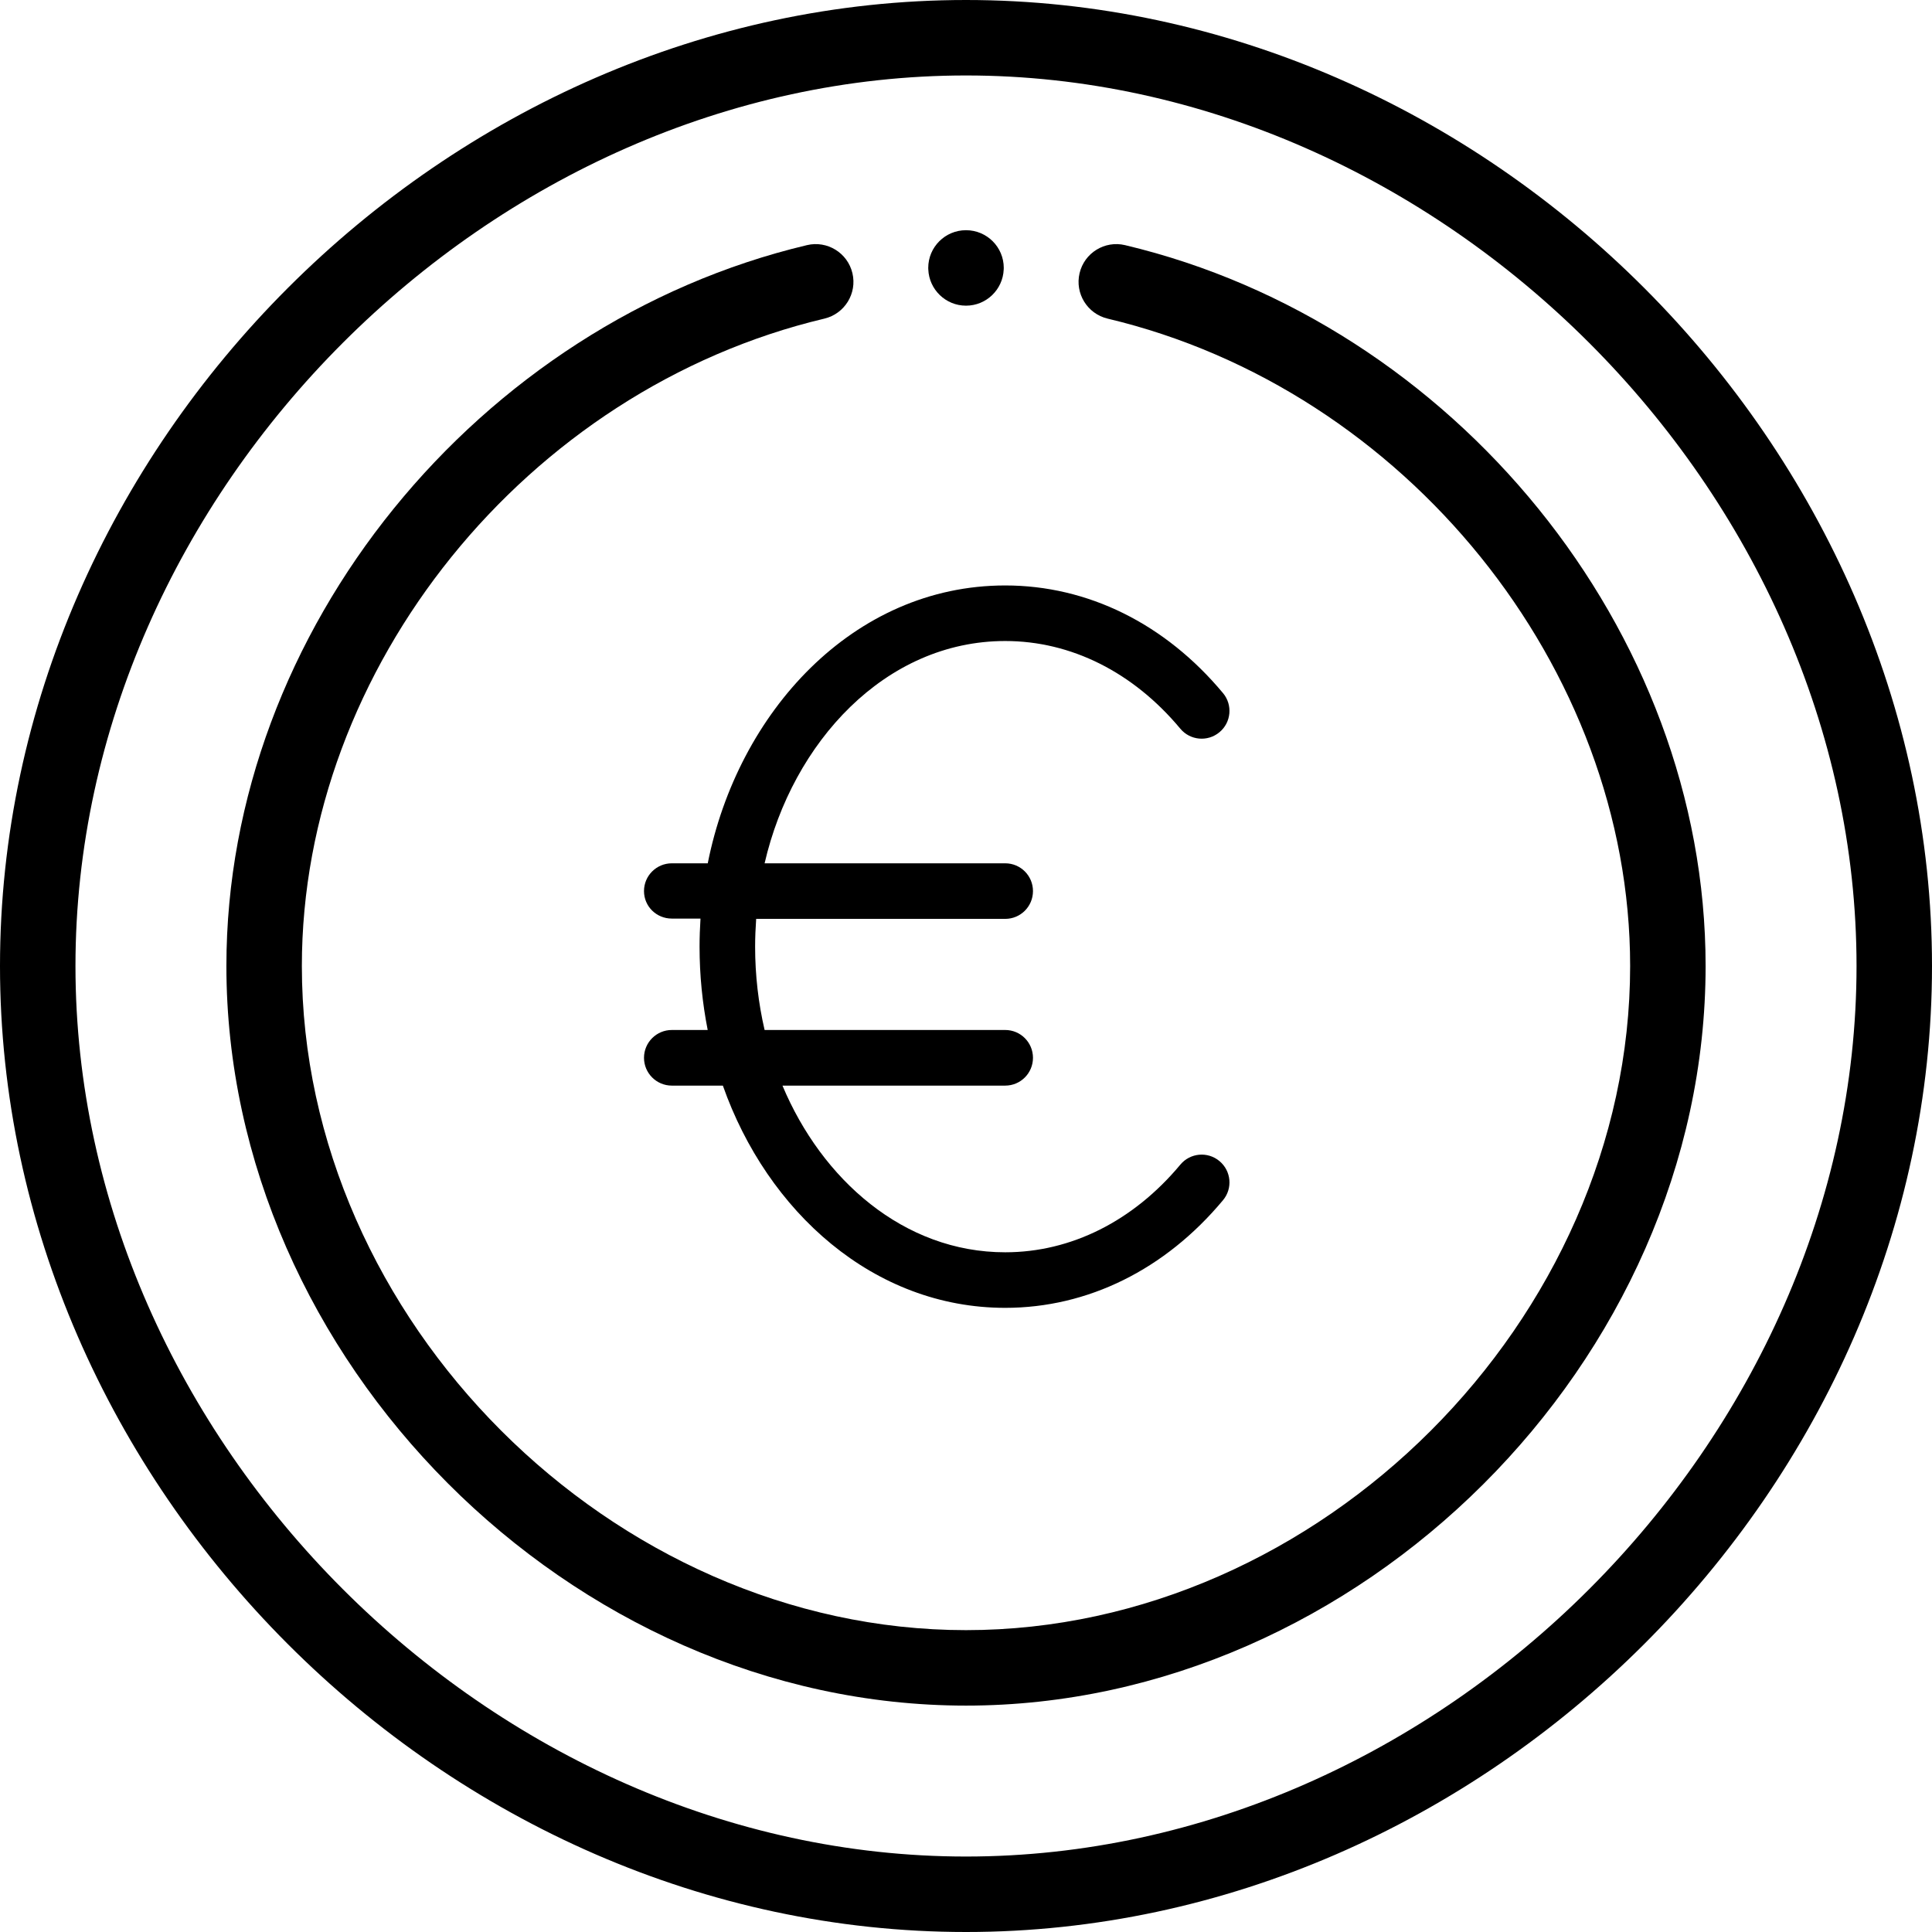
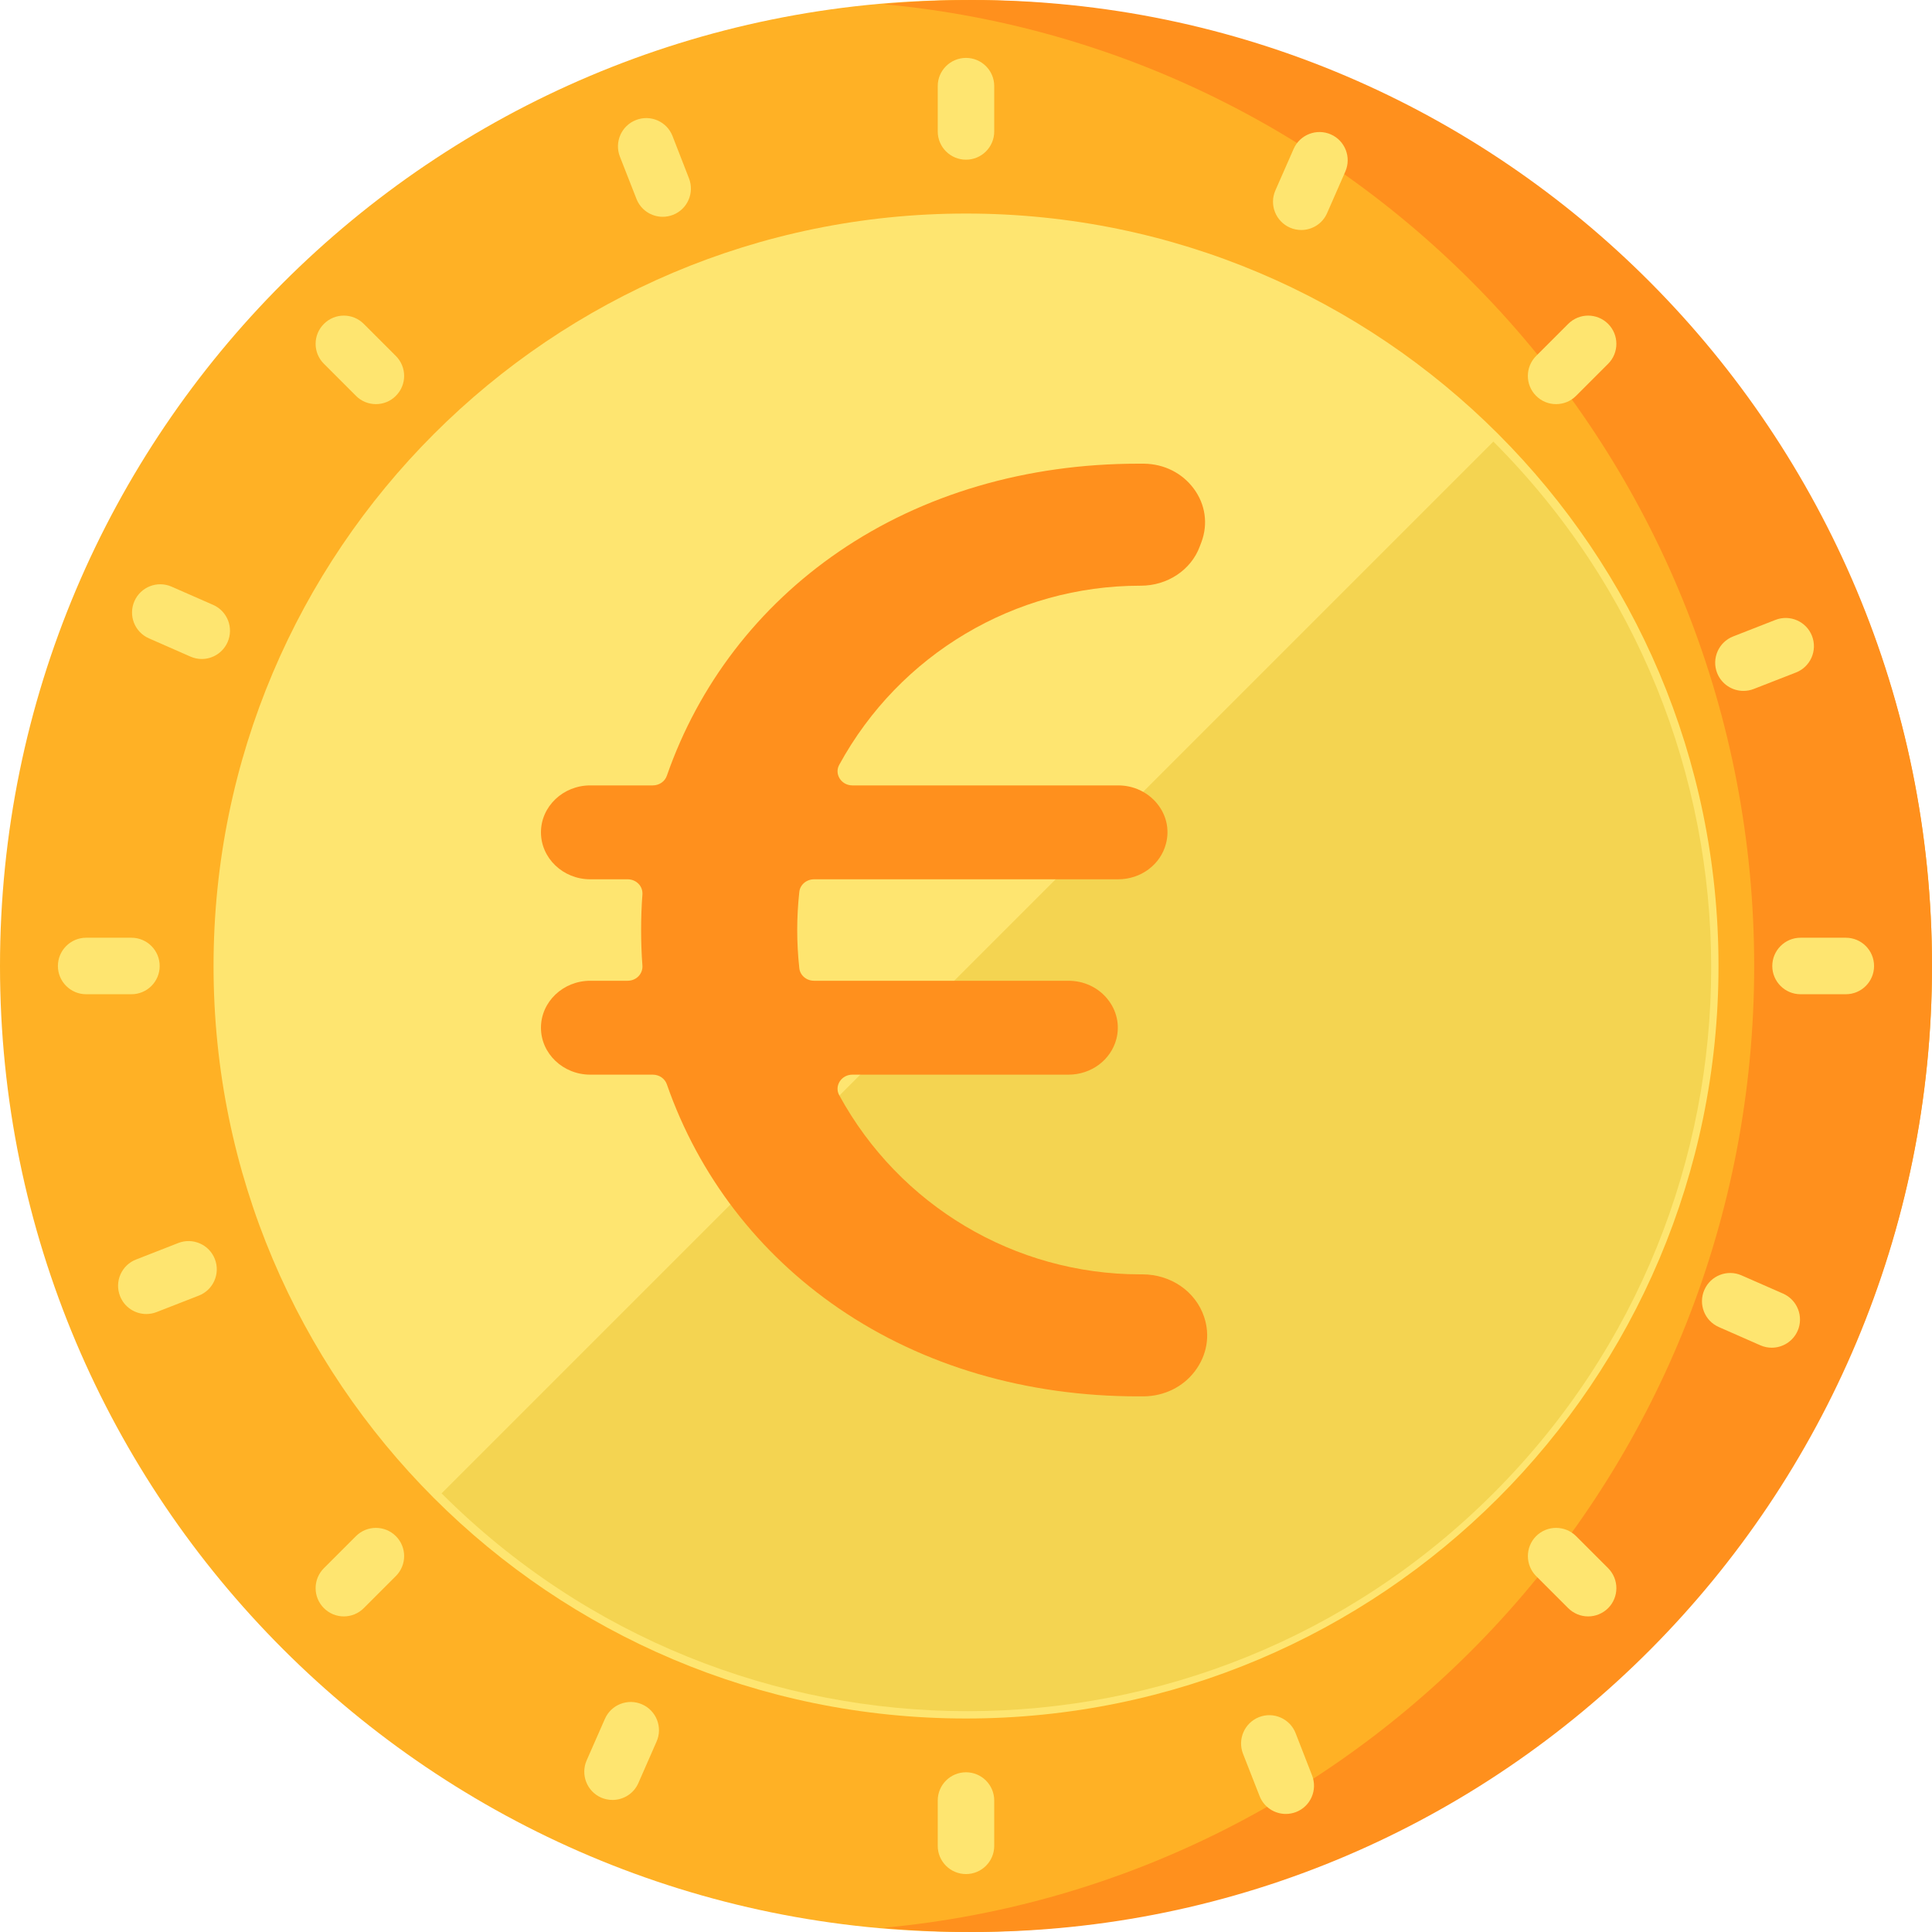
- <svg xmlns="http://www.w3.org/2000/svg" width="33px" height="33px" viewBox="0 0 33 33" version="1.1">
-   <g id="Investment_flow_start" transform="translate(-733, -277)" fill-rule="nonzero">
-     <g id="Group-7" transform="translate(354, 107)">
-       <g id="euro" transform="translate(379, 170)">
-         <path d="M17.17,10.949 C18.294,10.949 19.356,11.481 20.161,12.447 C20.329,12.648 20.628,12.675 20.829,12.507 C21.031,12.34 21.058,12.04 20.89,11.839 C19.902,10.653 18.58,10 17.17,10 C14.57,10 12.6,12.171 12.089,14.746 L11.475,14.746 C11.213,14.746 11,14.958 11,15.22 C11,15.483 11.213,15.69 11.475,15.69 L11.965,15.69 C11.955,15.848 11.949,16.011 11.949,16.17 C11.949,16.655 11.997,17.132 12.088,17.593 L11.475,17.593 C11.213,17.593 11,17.806 11,18.068 C11,18.33 11.213,18.543 11.475,18.543 L12.347,18.543 C13.105,20.696 14.923,22.339 17.17,22.339 C18.58,22.339 19.902,21.686 20.89,20.5 C21.058,20.299 21.031,20 20.829,19.832 C20.628,19.664 20.329,19.691 20.161,19.893 C19.356,20.858 18.294,21.39 17.17,21.39 C15.433,21.39 14.036,20.143 13.365,18.543 L17.17,18.543 C17.432,18.543 17.644,18.33 17.644,18.068 C17.644,17.806 17.432,17.593 17.17,17.593 L13.06,17.593 C12.954,17.136 12.898,16.658 12.898,16.17 C12.898,16.011 12.905,15.852 12.916,15.695 L17.17,15.695 C17.432,15.695 17.644,15.483 17.644,15.22 C17.644,14.958 17.432,14.746 17.17,14.746 L13.06,14.746 C13.536,12.681 15.12,10.949 17.17,10.949 Z" id="Shape" />
-         <g id="Group-10">
-           <path d="M16.5,5.221 C16.847,5.221 17.13,4.946 17.144,4.603 C17.145,4.594 17.145,4.585 17.145,4.576 C17.145,4.22 16.856,3.932 16.5,3.932 C16.144,3.932 15.855,4.22 15.855,4.576 C15.855,4.585 15.855,4.594 15.856,4.603 C15.87,4.946 16.153,5.221 16.5,5.221 Z" id="Shape" />
-           <path d="M16.5,33 C25.363,33 33,25.413 33,16.5 C33,7.636 25.412,0 16.5,0 C7.619,0 0,7.609 0,16.5 C0,25.364 7.588,33 16.5,33 Z M16.5,1.289 C24.603,1.289 31.711,8.397 31.711,16.5 C31.711,24.603 24.603,31.711 16.5,31.711 C8.397,31.711 1.289,24.603 1.289,16.5 C1.289,8.397 8.397,1.289 16.5,1.289 Z" id="Shape" />
-           <path d="M16.5,29.133 C23.216,29.133 29.133,23.261 29.133,16.5 C29.133,10.761 24.825,5.519 19.216,4.187 C18.87,4.105 18.522,4.319 18.44,4.666 C18.358,5.012 18.572,5.359 18.918,5.442 C24.007,6.65 27.844,11.404 27.844,16.5 C27.844,22.543 22.543,27.844 16.5,27.844 C10.457,27.844 5.156,22.543 5.156,16.5 C5.156,11.404 8.993,6.65 14.082,5.442 C14.428,5.359 14.642,5.012 14.56,4.666 C14.478,4.319 14.13,4.105 13.784,4.187 C8.18,5.518 3.867,10.757 3.867,16.5 C3.867,23.216 9.739,29.133 16.5,29.133 Z" id="Shape" />
+ <svg xmlns="http://www.w3.org/2000/svg" width="25px" height="25px" viewBox="0 0 25 25" version="1.1">
+   <g stroke="none" stroke-width="1" fill="none" fill-rule="evenodd">
+     <g transform="translate(-709, -20)">
+       <g transform="translate(557, 20)">
+         <g transform="translate(152, 0)">
+           <g>
+             <circle id="Oval" fill="#FFB125" cx="12.5" cy="12.5" r="12.5" />
+             <path d="M12.579,0 C12.191,0 11.808,0.019 11.429,0.054 C17.749,0.638 22.699,5.987 22.699,12.5 C22.699,19.013 17.749,24.362 11.429,24.946 C11.808,24.981 12.191,25 12.579,25 C19.439,25 25,19.404 25,12.5 C25,5.596 19.439,0 12.579,0 Z" id="Path" fill="#FF901D" />
+             <g transform="translate(0.714286, 0.714286)" fill="#FEE570">
+               <circle id="Oval" cx="11.786" cy="11.786" r="9.737" />
+               <path d="M11.786,1.352 C11.584,1.352 11.42,1.189 11.42,0.987 L11.42,0.4 C11.42,0.198 11.584,0.035 11.786,0.035 C11.987,0.035 12.151,0.198 12.151,0.4 L12.151,0.987 C12.151,1.189 11.987,1.352 11.786,1.352 Z" id="Path" />
+               <path d="M11.786,23.536 C11.584,23.536 11.42,23.373 11.42,23.171 L11.42,22.584 C11.42,22.382 11.584,22.219 11.786,22.219 C11.987,22.219 12.151,22.382 12.151,22.584 L12.151,23.171 C12.151,23.373 11.987,23.536 11.786,23.536 Z" id="Path" />
+               <path d="M23.171,12.151 L22.584,12.151 C22.383,12.151 22.219,11.987 22.219,11.786 C22.219,11.584 22.383,11.42 22.584,11.42 L23.171,11.42 C23.373,11.42 23.536,11.584 23.536,11.786 C23.536,11.987 23.373,12.151 23.171,12.151 Z" id="Path" />
+               <path d="M0.987,12.151 L0.4,12.151 C0.199,12.151 0.035,11.987 0.035,11.786 C0.035,11.584 0.199,11.42 0.4,11.42 L0.987,11.42 C1.189,11.42 1.352,11.584 1.352,11.786 C1.352,11.987 1.189,12.151 0.987,12.151 Z" id="Path" />
+               <path d="M19.421,4.515 C19.328,4.515 19.234,4.48 19.163,4.408 C19.02,4.266 19.021,4.034 19.163,3.892 L19.578,3.477 C19.721,3.334 19.952,3.334 20.095,3.477 C20.237,3.619 20.237,3.851 20.095,3.993 L19.68,4.408 C19.608,4.48 19.515,4.515 19.421,4.515 Z" id="Path" />
+               <path d="M3.735,20.202 C3.641,20.202 3.548,20.166 3.477,20.095 C3.334,19.952 3.334,19.721 3.477,19.578 L3.892,19.163 C4.034,19.021 4.266,19.021 4.408,19.163 C4.551,19.306 4.551,19.537 4.408,19.68 L3.993,20.095 C3.922,20.166 3.828,20.202 3.735,20.202 Z" id="Path" />
+               <path d="M19.836,20.202 C19.743,20.202 19.65,20.166 19.578,20.095 L19.163,19.68 C19.021,19.537 19.021,19.306 19.163,19.163 C19.306,19.021 19.537,19.021 19.68,19.163 L20.095,19.578 C20.237,19.721 20.237,19.952 20.095,20.095 C20.023,20.166 19.93,20.202 19.836,20.202 Z" id="Path" />
+               <path d="M4.15,4.515 C4.057,4.515 3.963,4.48 3.892,4.408 L3.477,3.993 C3.334,3.851 3.334,3.619 3.477,3.477 C3.619,3.334 3.851,3.334 3.993,3.477 L4.408,3.892 C4.551,4.034 4.551,4.266 4.408,4.408 C4.337,4.48 4.243,4.515 4.15,4.515 Z" id="Path" />
+               <path d="M16.124,2.262 C16.075,2.262 16.025,2.252 15.977,2.231 C15.793,2.15 15.708,1.935 15.789,1.75 L16.025,1.213 C16.106,1.028 16.322,0.944 16.507,1.025 C16.691,1.106 16.775,1.321 16.694,1.506 L16.458,2.044 C16.398,2.181 16.264,2.262 16.124,2.262 Z" id="Path" />
+               <path d="M7.211,22.577 C7.162,22.577 7.113,22.567 7.065,22.547 C6.88,22.465 6.796,22.25 6.877,22.065 L7.113,21.528 C7.194,21.343 7.41,21.259 7.594,21.34 C7.779,21.421 7.863,21.637 7.782,21.821 L7.546,22.359 C7.486,22.496 7.352,22.577 7.211,22.577 Z" id="Path" />
+               <path d="M22.212,16.725 C22.163,16.725 22.113,16.715 22.065,16.694 L21.528,16.458 C21.343,16.377 21.259,16.162 21.34,15.977 C21.421,15.792 21.636,15.708 21.821,15.789 L22.359,16.025 C22.543,16.106 22.628,16.322 22.547,16.507 C22.486,16.644 22.352,16.725 22.212,16.725 Z" id="Path" />
+               <path d="M1.897,7.813 C1.848,7.813 1.798,7.803 1.75,7.782 L1.213,7.546 C1.028,7.465 0.944,7.25 1.025,7.065 C1.106,6.88 1.321,6.796 1.506,6.877 L2.044,7.113 C2.228,7.194 2.312,7.409 2.231,7.594 C2.171,7.731 2.037,7.813 1.897,7.813 Z" id="Path" />
+               <path d="M21.846,8.226 C21.7,8.226 21.562,8.138 21.505,7.994 C21.432,7.806 21.525,7.594 21.713,7.521 L22.26,7.307 C22.448,7.234 22.66,7.327 22.733,7.515 C22.806,7.703 22.713,7.915 22.525,7.988 L21.979,8.201 C21.935,8.218 21.89,8.226 21.846,8.226 Z" id="Path" />
+               <path d="M1.179,16.289 C1.033,16.289 0.895,16.201 0.839,16.057 C0.765,15.869 0.858,15.657 1.046,15.584 L1.593,15.37 C1.781,15.297 1.993,15.39 2.066,15.578 C2.139,15.766 2.046,15.978 1.858,16.051 L1.312,16.264 C1.268,16.281 1.223,16.289 1.179,16.289 Z" id="Path" />
+               <path d="M15.924,22.758 C15.778,22.758 15.64,22.67 15.584,22.525 L15.37,21.979 C15.297,21.791 15.39,21.579 15.578,21.505 C15.766,21.432 15.978,21.525 16.051,21.713 L16.264,22.26 C16.337,22.448 16.245,22.66 16.057,22.733 C16.013,22.75 15.968,22.758 15.924,22.758 Z" id="Path" />
+               <path d="M7.861,2.091 C7.715,2.091 7.577,2.003 7.521,1.858 L7.307,1.312 C7.234,1.124 7.327,0.912 7.515,0.839 C7.703,0.765 7.915,0.858 7.988,1.046 L8.201,1.593 C8.274,1.781 8.182,1.993 7.994,2.066 C7.95,2.083 7.905,2.091 7.861,2.091 Z" id="Path" />
+             </g>
+             <path d="M19.324,19.324 C23.082,15.566 23.082,9.473 19.324,5.714 L5.714,19.324 C9.473,23.082 15.566,23.082 19.324,19.324 Z" id="Path" fill="#F4D451" />
+           </g>
+           <path d="M14.729,18.069 C13.282,18.069 11.943,17.675 10.855,16.931 C9.811,16.216 9.041,15.213 8.629,14.031 C8.603,13.956 8.53,13.906 8.447,13.906 L7.638,13.906 C7.286,13.906 7,13.633 7,13.299 C7,12.964 7.286,12.691 7.638,12.691 L8.122,12.691 C8.175,12.691 8.226,12.67 8.262,12.633 C8.298,12.596 8.316,12.546 8.313,12.496 C8.301,12.342 8.296,12.187 8.296,12.034 C8.296,11.882 8.301,11.727 8.313,11.573 C8.316,11.522 8.298,11.472 8.262,11.436 C8.226,11.399 8.175,11.378 8.122,11.378 L7.638,11.378 C7.286,11.378 7,11.105 7,10.77 C7,10.436 7.286,10.163 7.638,10.163 L8.447,10.163 C8.53,10.163 8.603,10.113 8.629,10.038 C9.041,8.856 9.811,7.853 10.855,7.138 C11.943,6.394 13.282,6 14.729,6 C14.753,6 14.778,6 14.802,6 C15.063,6.003 15.298,6.121 15.448,6.324 C15.598,6.527 15.634,6.779 15.547,7.013 L15.525,7.071 C15.413,7.375 15.107,7.579 14.762,7.579 L14.754,7.579 C13.132,7.579 11.64,8.467 10.86,9.896 C10.828,9.953 10.831,10.02 10.866,10.075 C10.901,10.13 10.962,10.163 11.03,10.163 L14.469,10.163 C14.666,10.163 14.849,10.248 14.971,10.396 C15.093,10.544 15.136,10.733 15.088,10.916 C15.018,11.188 14.763,11.378 14.469,11.378 L10.534,11.378 C10.436,11.378 10.353,11.448 10.343,11.541 C10.325,11.706 10.316,11.872 10.316,12.035 C10.316,12.197 10.325,12.363 10.343,12.528 C10.353,12.621 10.435,12.691 10.534,12.691 L13.826,12.691 C14.024,12.691 14.207,12.776 14.328,12.924 C14.45,13.072 14.493,13.261 14.446,13.444 C14.375,13.716 14.121,13.906 13.826,13.906 L11.03,13.906 C10.962,13.906 10.901,13.939 10.866,13.994 C10.831,14.049 10.828,14.116 10.86,14.173 C11.64,15.602 13.132,16.49 14.754,16.49 L14.783,16.49 C15.15,16.49 15.471,16.711 15.581,17.04 C15.662,17.281 15.618,17.537 15.462,17.743 C15.307,17.948 15.065,18.066 14.799,18.069 C14.776,18.069 14.752,18.069 14.729,18.069 Z" id="Path" fill="#FF901D" />
        </g>
      </g>
    </g>
  </g>
</svg>
